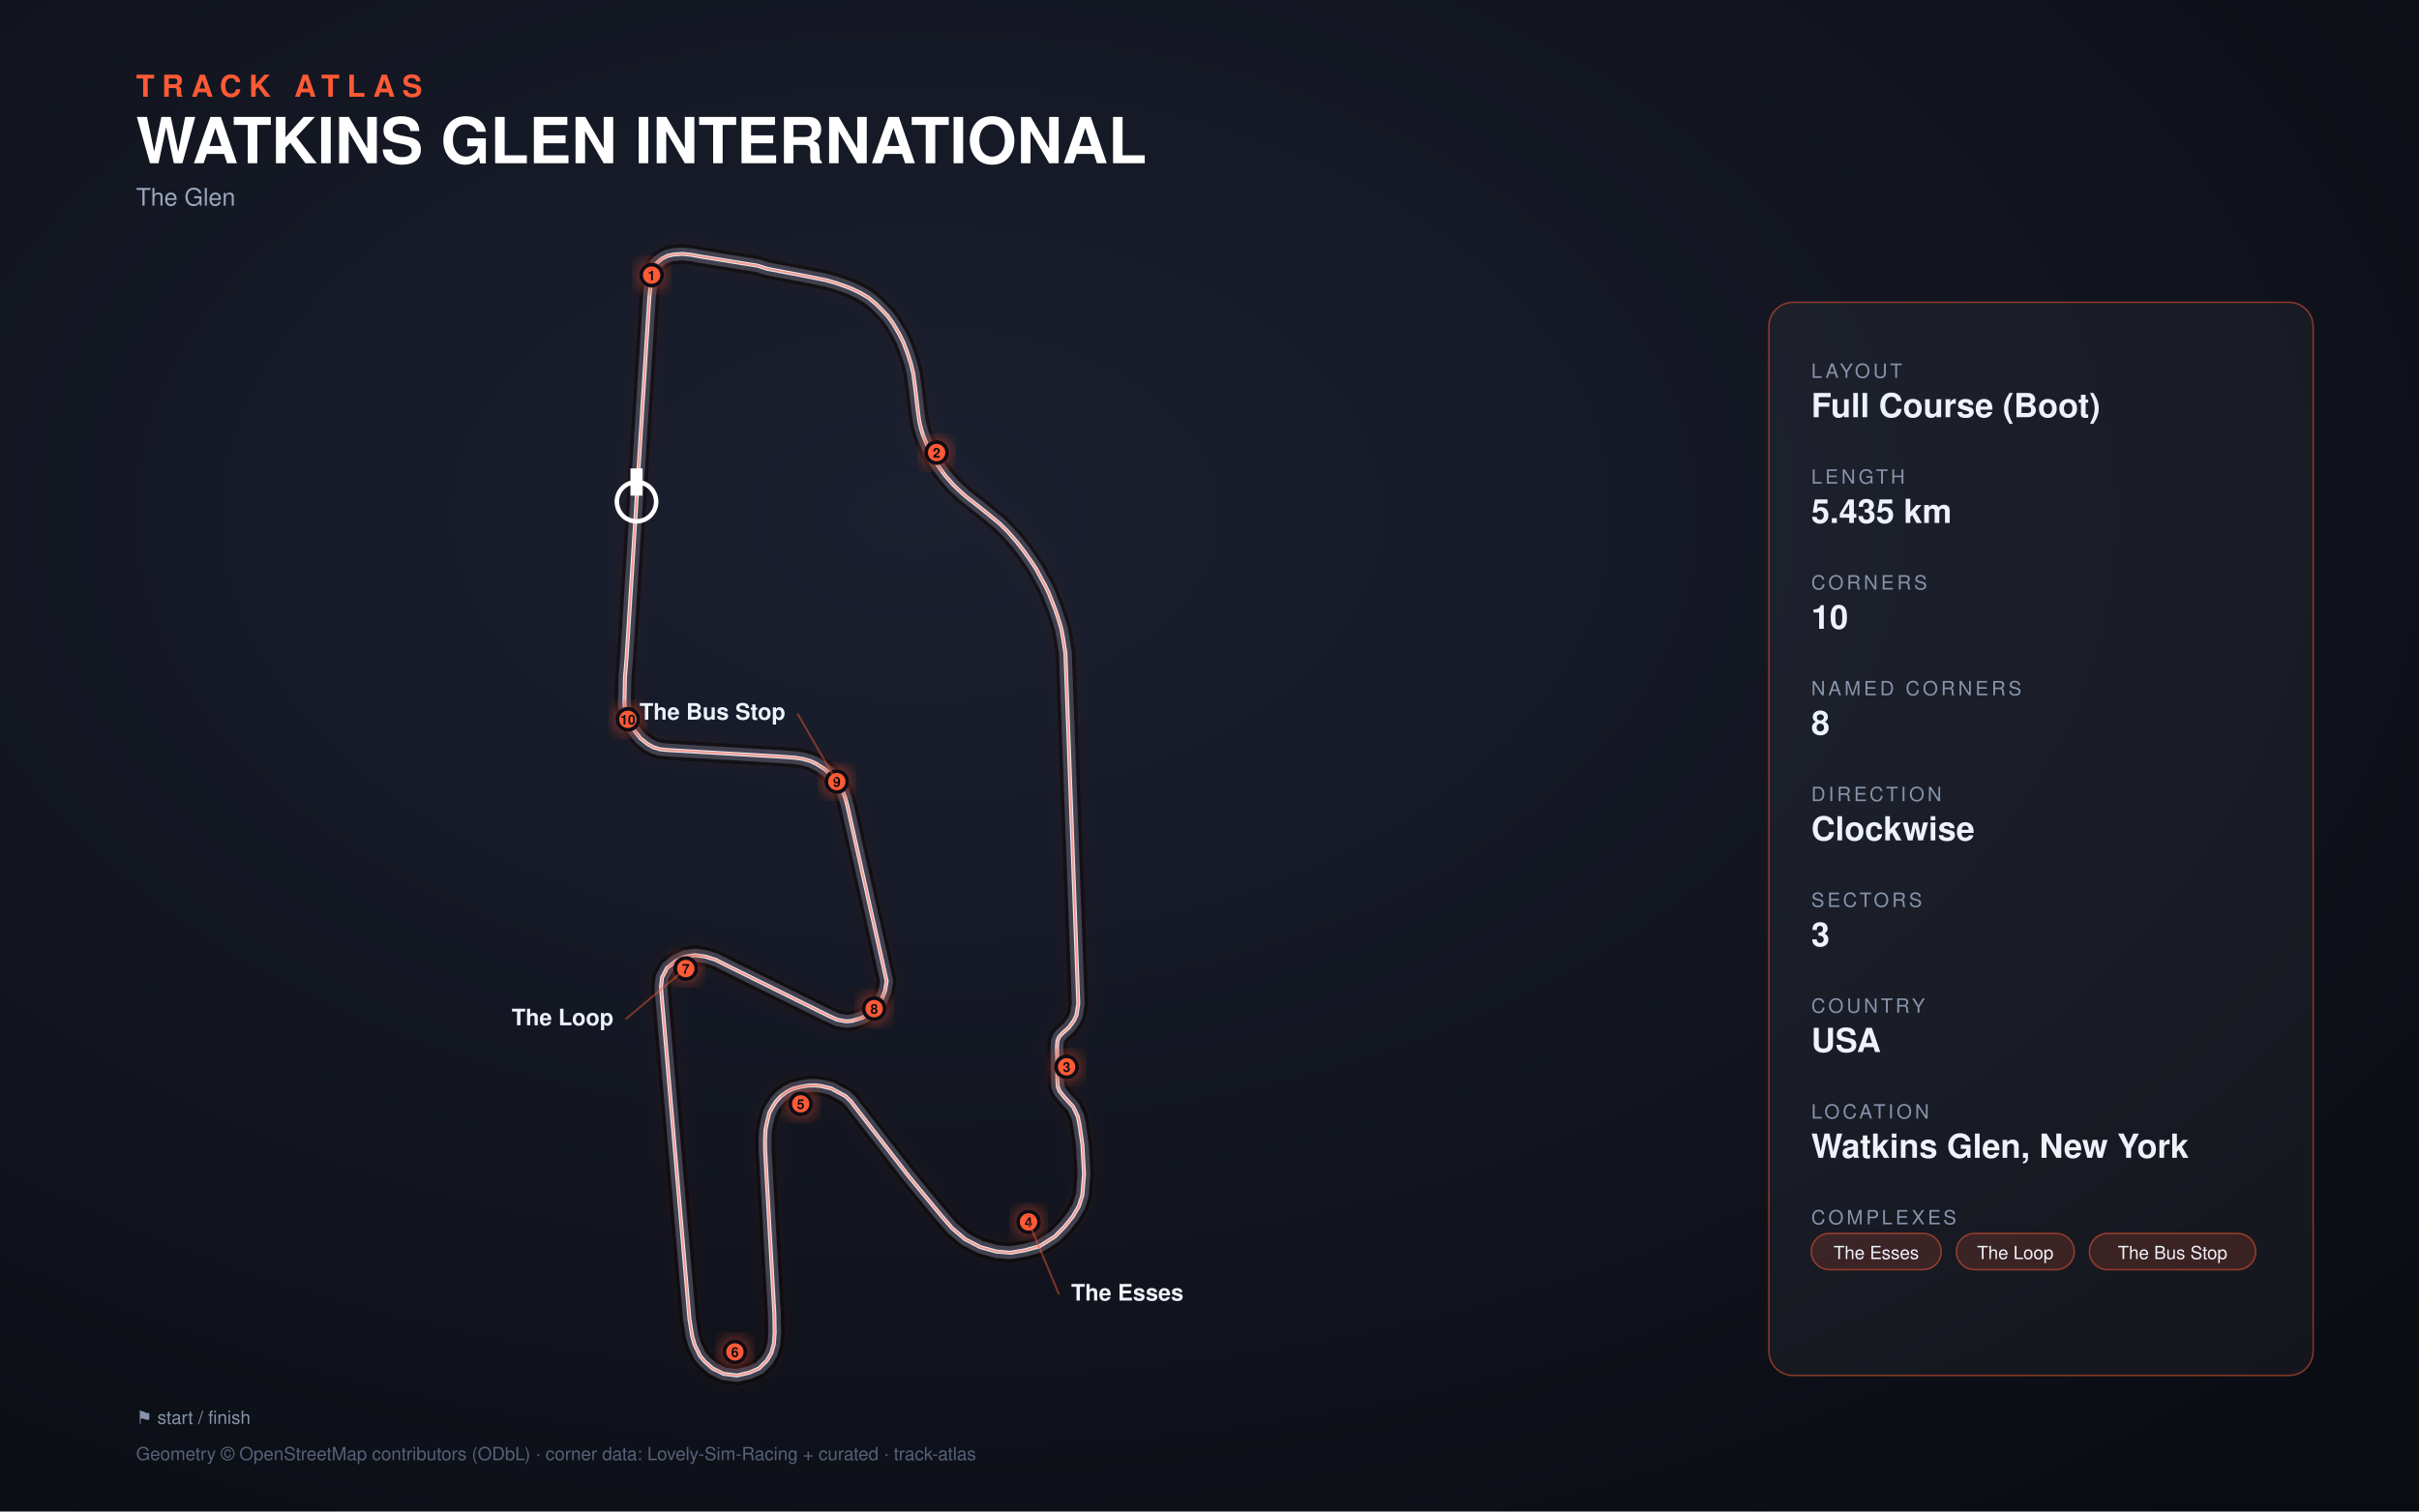
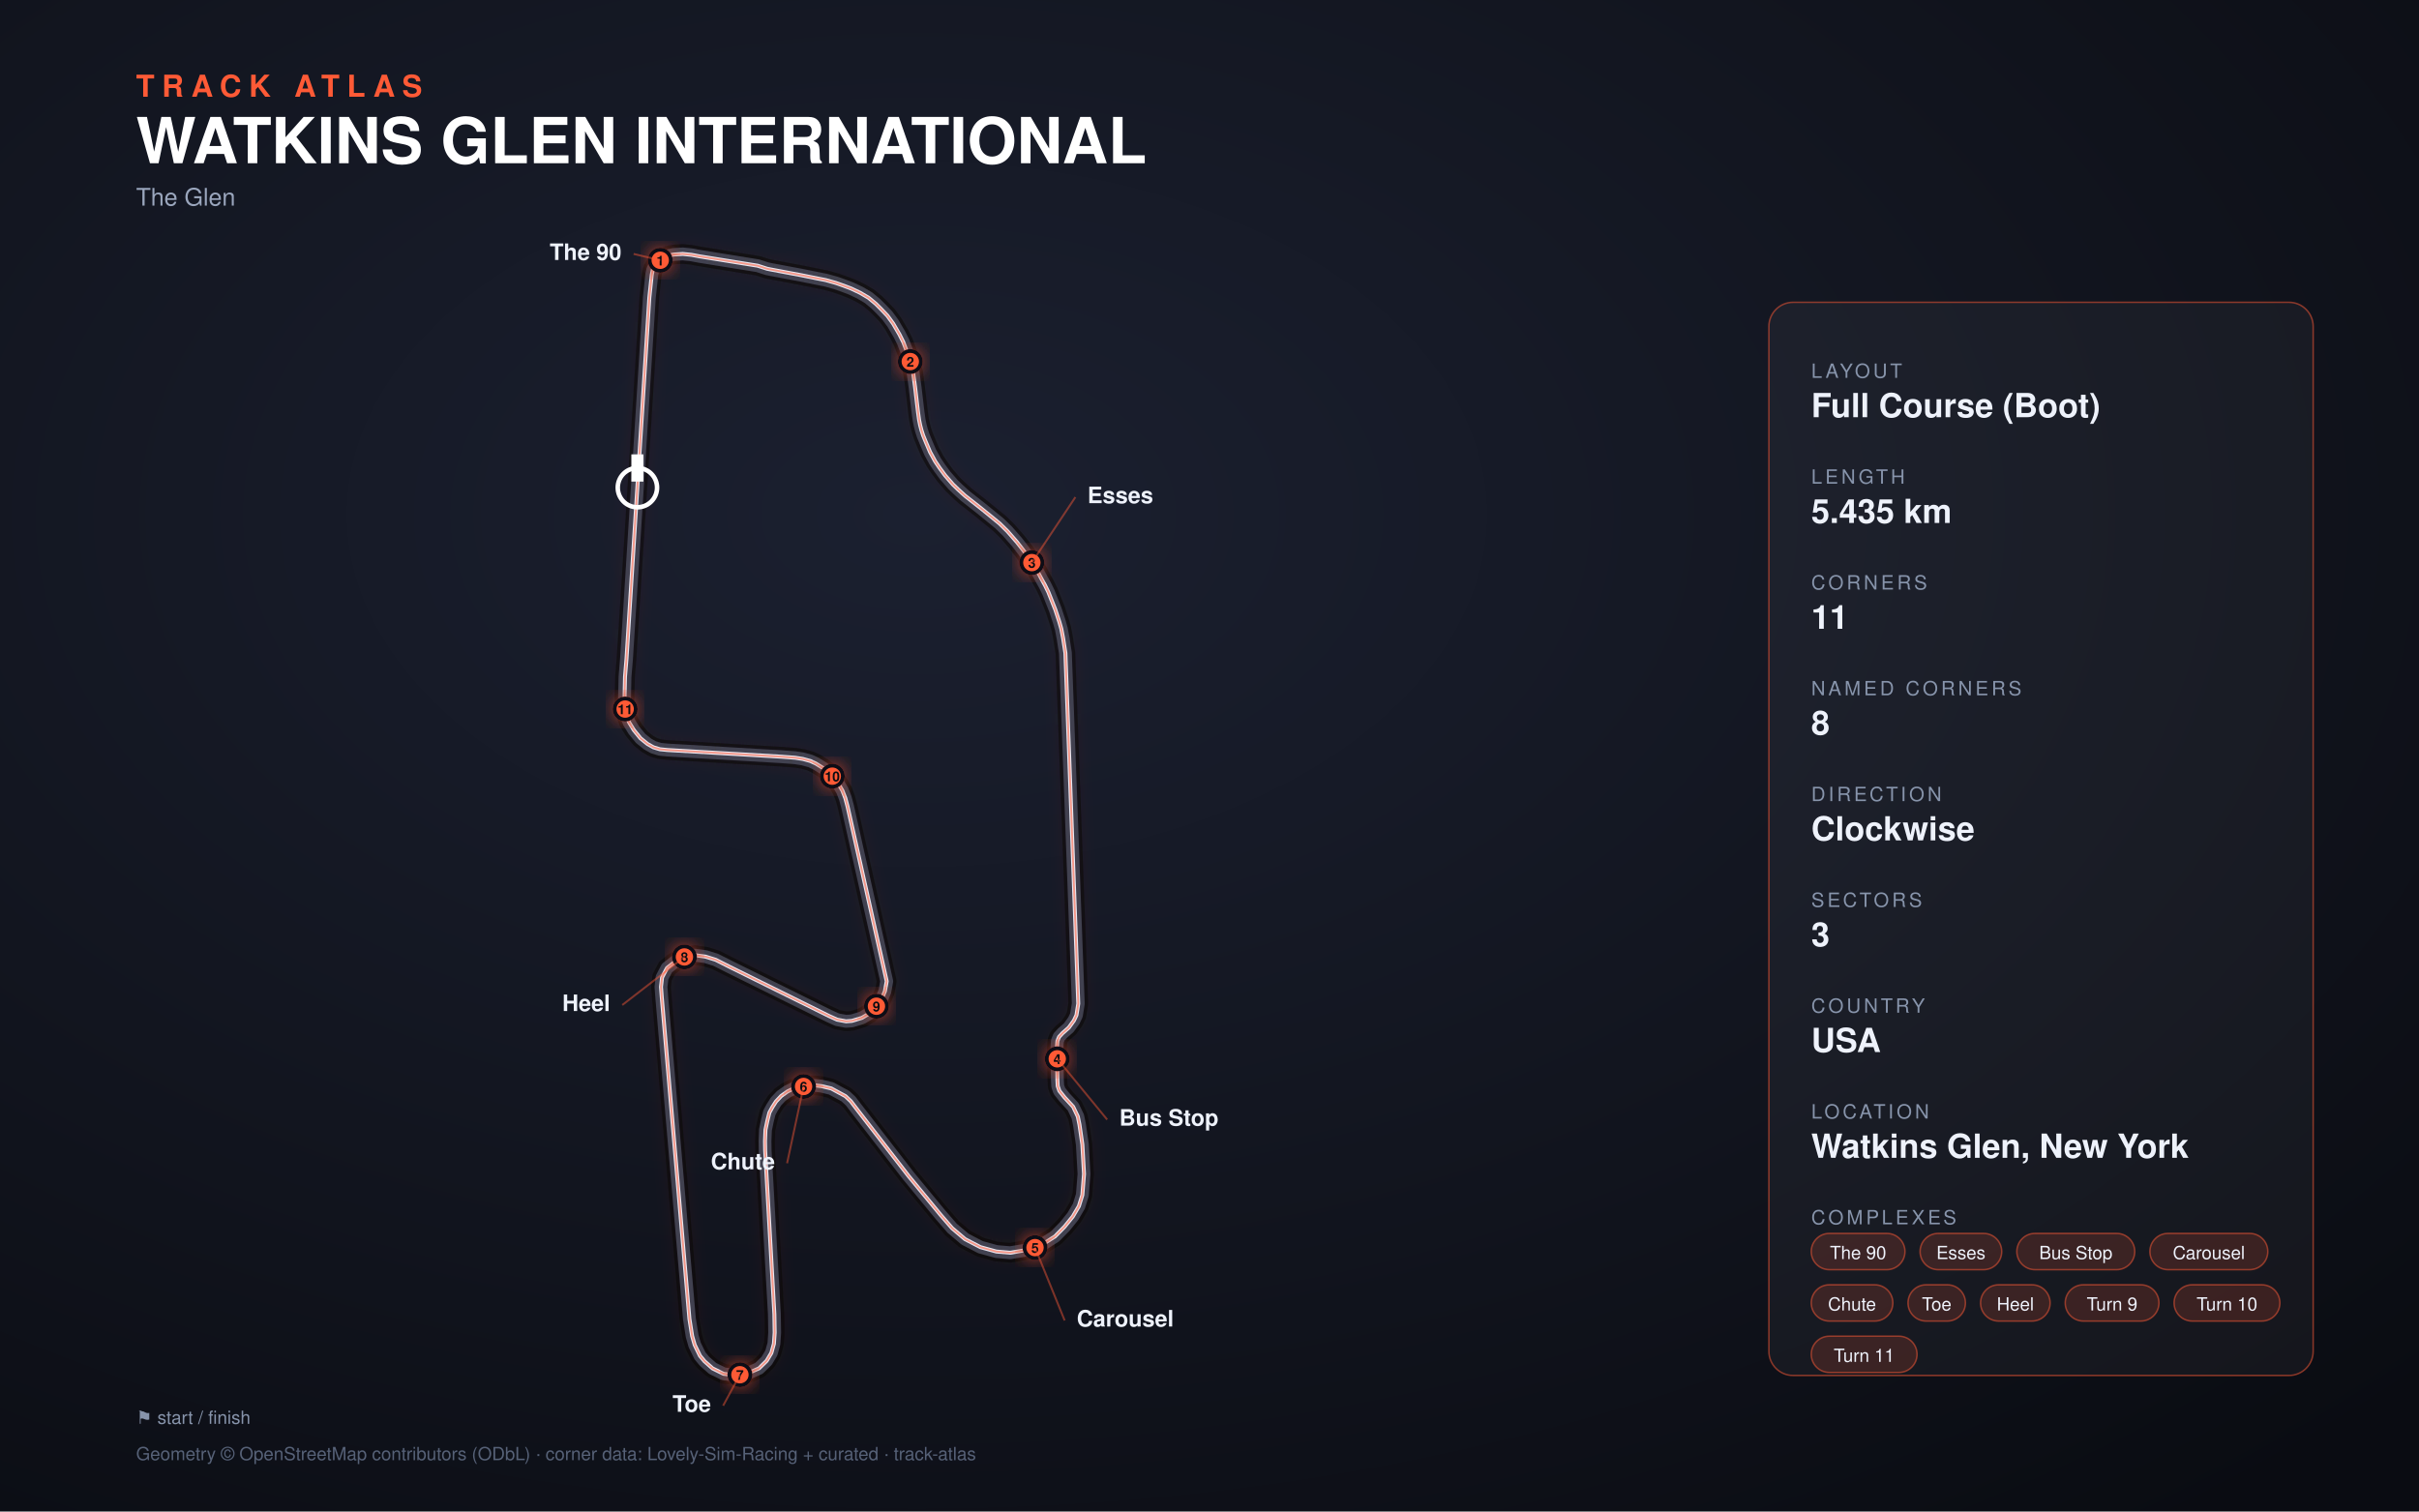
<svg xmlns="http://www.w3.org/2000/svg" width="1600" height="1000" viewBox="0 0 1600 1000" font-family="Helvetica, Arial, sans-serif">
  <defs>
    <radialGradient id="bg" cx="38%" cy="34%" r="85%">
      <stop offset="0%" stop-color="#1b2030" />
      <stop offset="55%" stop-color="#12151f" />
      <stop offset="100%" stop-color="#0a0c12" />
    </radialGradient>
    <linearGradient id="accent" x1="0" y1="0" x2="1" y2="1">
      <stop offset="0%" stop-color="#ff5a36" />
      <stop offset="100%" stop-color="#ffffff" />
    </linearGradient>
    <filter id="glow" x="-40%" y="-40%" width="180%" height="180%">
      <feGaussianBlur stdDeviation="6" result="b" />
      <feMerge>
        <feMergeNode in="b" />
        <feMergeNode in="SourceGraphic" />
      </feMerge>
    </filter>
  </defs>
  <rect width="1600" height="1000" fill="url(#bg)" />
  <path d="M 516.5,500.6 L 441.5,496.2 L 436.5,495.7 L 432.2,494.4 L 428.3,492.2 L 423.7,488.5 L 419.3,483.1 L 416.1,477.9 L 414.1,472.8 L 413.0,466.0 L 413.4,447.8 L 414.4,435.7 L 429.5,196.9 L 431.1,181.8 L 431.8,178.4 L 433.0,176.1 L 434.7,173.8 L 437.9,171.1 L 441.5,169.3 L 445.4,168.4 L 451.6,168.0 L 457.4,168.6 L 462.7,169.6 L 501.2,175.8 L 507.4,177.8 L 509.9,178.3 L 530.1,182.1 L 541.0,184.3 L 546.1,185.3 L 552.9,187.2 L 558.0,189.0 L 563.0,190.9 L 568.9,193.7 L 574.5,197.0 L 579.3,201.0 L 582.8,204.5 L 586.9,208.8 L 590.7,214.0 L 594.9,221.2 L 597.4,226.2 L 600.2,233.5 L 602.4,240.3 L 604.0,246.8 L 605.3,256.4 L 607.2,272.6 L 607.9,277.7 L 608.6,281.2 L 609.5,284.7 L 610.6,288.1 L 612.4,292.5 L 615.2,299.1 L 618.6,305.3 L 621.5,309.6 L 625.1,314.5 L 630.3,320.5 L 633.7,323.8 L 638.3,328.0 L 649.1,336.5 L 661.1,346.3 L 666.4,351.5 L 672.6,358.6 L 677.1,364.4 L 681.6,370.8 L 685.4,376.5 L 689.2,383.6 L 691.2,387.2 L 693.4,391.7 L 695.9,398.0 L 698.0,403.3 L 700.7,411.5 L 702.0,416.1 L 703.2,422.4 L 704.7,432.1 L 704.9,437.9 L 705.1,443.2 L 713.2,664.0 L 712.0,671.6 L 710.3,675.2 L 706.9,679.9 L 702.8,683.5 L 700.5,686.0 L 699.4,688.7 L 699.1,692.7 L 699.3,701.2 L 699.3,708.2 L 699.4,714.5 L 699.6,718.5 L 700.7,721.7 L 704.1,726.0 L 709.8,732.2 L 712.9,738.7 L 714.0,744.1 L 715.9,757.2 L 717.0,776.7 L 715.9,790.6 L 713.6,798.0 L 709.6,804.8 L 704.2,811.5 L 697.8,818.0 L 687.4,824.6 L 677.7,827.2 L 668.2,828.8 L 659.0,828.0 L 648.5,825.1 L 638.3,819.8 L 629.8,812.6 L 622.1,803.7 L 601.0,778.1 L 567.2,734.4 L 562.7,728.5 L 559.2,725.2 L 555.5,723.2 L 549.8,720.1 L 543.5,718.6 L 539.5,718.1 L 534.7,718.2 L 529.9,719.0 L 524.6,720.3 L 520.9,722.1 L 516.7,725.1 L 513.3,728.7 L 510.8,732.6 L 508.9,736.1 L 507.6,741.3 L 506.3,747.5 L 506.0,754.9 L 506.1,761.3 L 512.2,869.4 L 512.4,881.7 L 511.9,889.0 L 510.2,895.1 L 507.1,900.3 L 502.0,905.3 L 495.6,908.1 L 487.5,910.0 L 478.6,908.9 L 471.3,905.3 L 466.0,900.6 L 463.0,897.0 L 459.5,889.8 L 457.8,883.9 L 456.0,872.5 L 437.7,659.7 L 437.2,652.9 L 437.9,646.7 L 441.2,640.4 L 446.8,636.0 L 452.7,633.1 L 459.4,631.9 L 466.7,632.9 L 473.4,635.0 L 482.7,639.7 L 548.2,672.1 L 553.7,674.6 L 559.6,675.7 L 563.5,675.4 L 570.1,673.4 L 575.5,670.2 L 582.3,663.0 L 585.3,655.8 L 586.5,649.2 L 560.6,533.6 L 559.1,528.0 L 557.2,523.1 L 554.3,518.1 L 551.9,515.1 L 549.0,511.8 L 544.8,508.4 L 539.7,505.2 L 536.1,503.5 L 531.0,502.1 L 525.9,501.3 L 516.5,500.6 Z" fill="none" stroke="#000000" stroke-opacity="0.5" stroke-width="13" stroke-linejoin="round" stroke-linecap="round" />
  <path d="M 516.5,500.6 L 441.5,496.2 L 436.5,495.7 L 432.2,494.4 L 428.3,492.2 L 423.7,488.5 L 419.3,483.1 L 416.1,477.9 L 414.1,472.8 L 413.0,466.0 L 413.4,447.8 L 414.4,435.7 L 429.5,196.9 L 431.1,181.8 L 431.8,178.4 L 433.0,176.1 L 434.7,173.8 L 437.9,171.1 L 441.5,169.3 L 445.4,168.4 L 451.6,168.0 L 457.4,168.6 L 462.7,169.6 L 501.2,175.8 L 507.4,177.8 L 509.9,178.3 L 530.1,182.1 L 541.0,184.3 L 546.1,185.3 L 552.9,187.2 L 558.0,189.0 L 563.0,190.9 L 568.9,193.7 L 574.5,197.0 L 579.3,201.0 L 582.8,204.5 L 586.9,208.8 L 590.7,214.0 L 594.9,221.2 L 597.4,226.2 L 600.2,233.5 L 602.4,240.3 L 604.0,246.8 L 605.3,256.4 L 607.2,272.6 L 607.9,277.7 L 608.6,281.2 L 609.5,284.7 L 610.6,288.1 L 612.4,292.5 L 615.2,299.1 L 618.6,305.3 L 621.5,309.6 L 625.1,314.5 L 630.3,320.5 L 633.7,323.8 L 638.3,328.0 L 649.1,336.5 L 661.1,346.3 L 666.4,351.5 L 672.6,358.6 L 677.1,364.4 L 681.6,370.8 L 685.4,376.5 L 689.2,383.6 L 691.2,387.2 L 693.4,391.7 L 695.9,398.0 L 698.0,403.3 L 700.7,411.5 L 702.0,416.1 L 703.2,422.4 L 704.7,432.1 L 704.9,437.9 L 705.1,443.2 L 713.2,664.0 L 712.0,671.6 L 710.3,675.2 L 706.9,679.9 L 702.8,683.5 L 700.5,686.0 L 699.4,688.7 L 699.1,692.7 L 699.3,701.2 L 699.3,708.2 L 699.4,714.5 L 699.6,718.5 L 700.7,721.7 L 704.1,726.0 L 709.8,732.2 L 712.9,738.7 L 714.0,744.1 L 715.9,757.2 L 717.0,776.7 L 715.9,790.6 L 713.6,798.0 L 709.6,804.8 L 704.2,811.5 L 697.8,818.0 L 687.4,824.6 L 677.7,827.2 L 668.2,828.8 L 659.0,828.0 L 648.5,825.1 L 638.3,819.8 L 629.8,812.6 L 622.1,803.7 L 601.0,778.1 L 567.2,734.4 L 562.7,728.5 L 559.2,725.2 L 555.5,723.2 L 549.8,720.1 L 543.5,718.6 L 539.5,718.1 L 534.7,718.2 L 529.9,719.0 L 524.6,720.3 L 520.9,722.1 L 516.7,725.1 L 513.3,728.7 L 510.8,732.6 L 508.9,736.1 L 507.6,741.3 L 506.3,747.5 L 506.0,754.9 L 506.1,761.3 L 512.2,869.4 L 512.4,881.7 L 511.9,889.0 L 510.2,895.1 L 507.1,900.3 L 502.0,905.3 L 495.6,908.1 L 487.5,910.0 L 478.6,908.9 L 471.3,905.3 L 466.0,900.6 L 463.0,897.0 L 459.5,889.8 L 457.8,883.9 L 456.0,872.5 L 437.7,659.7 L 437.2,652.9 L 437.9,646.7 L 441.2,640.4 L 446.8,636.0 L 452.7,633.1 L 459.4,631.9 L 466.7,632.9 L 473.4,635.0 L 482.7,639.7 L 548.2,672.1 L 553.7,674.6 L 559.6,675.7 L 563.5,675.4 L 570.1,673.4 L 575.5,670.2 L 582.3,663.0 L 585.3,655.8 L 586.5,649.2 L 560.6,533.6 L 559.1,528.0 L 557.2,523.1 L 554.3,518.1 L 551.9,515.1 L 549.0,511.8 L 544.8,508.4 L 539.7,505.2 L 536.1,503.5 L 531.0,502.1 L 525.9,501.3 L 516.5,500.6 Z" fill="none" stroke="#39404f" stroke-width="8.5" stroke-linejoin="round" stroke-linecap="round" />
  <path d="M 516.5,500.6 L 441.5,496.2 L 436.5,495.7 L 432.2,494.4 L 428.3,492.2 L 423.7,488.5 L 419.3,483.1 L 416.1,477.9 L 414.1,472.8 L 413.0,466.0 L 413.4,447.8 L 414.4,435.7 L 429.5,196.9 L 431.1,181.8 L 431.8,178.4 L 433.0,176.1 L 434.7,173.8 L 437.9,171.1 L 441.5,169.3 L 445.4,168.4 L 451.6,168.0 L 457.4,168.6 L 462.7,169.6 L 501.2,175.8 L 507.4,177.8 L 509.9,178.3 L 530.1,182.1 L 541.0,184.3 L 546.1,185.3 L 552.9,187.2 L 558.0,189.0 L 563.0,190.9 L 568.9,193.7 L 574.5,197.0 L 579.3,201.0 L 582.8,204.5 L 586.9,208.8 L 590.7,214.0 L 594.9,221.2 L 597.4,226.2 L 600.2,233.5 L 602.4,240.3 L 604.0,246.8 L 605.3,256.4 L 607.2,272.6 L 607.9,277.7 L 608.6,281.2 L 609.5,284.7 L 610.6,288.1 L 612.4,292.5 L 615.2,299.1 L 618.6,305.3 L 621.5,309.6 L 625.1,314.5 L 630.3,320.5 L 633.7,323.8 L 638.3,328.0 L 649.1,336.5 L 661.1,346.3 L 666.4,351.5 L 672.6,358.6 L 677.1,364.4 L 681.6,370.8 L 685.4,376.5 L 689.2,383.6 L 691.2,387.2 L 693.4,391.7 L 695.9,398.0 L 698.0,403.3 L 700.7,411.5 L 702.0,416.1 L 703.2,422.4 L 704.7,432.1 L 704.9,437.9 L 705.1,443.2 L 713.2,664.0 L 712.0,671.6 L 710.3,675.2 L 706.9,679.9 L 702.8,683.5 L 700.5,686.0 L 699.4,688.7 L 699.1,692.7 L 699.3,701.2 L 699.3,708.2 L 699.4,714.5 L 699.6,718.5 L 700.7,721.7 L 704.1,726.0 L 709.8,732.2 L 712.9,738.7 L 714.0,744.1 L 715.9,757.2 L 717.0,776.7 L 715.9,790.6 L 713.6,798.0 L 709.6,804.8 L 704.2,811.5 L 697.8,818.0 L 687.4,824.6 L 677.7,827.2 L 668.2,828.8 L 659.0,828.0 L 648.5,825.1 L 638.3,819.8 L 629.8,812.6 L 622.1,803.7 L 601.0,778.1 L 567.2,734.4 L 562.7,728.5 L 559.2,725.2 L 555.5,723.2 L 549.8,720.1 L 543.5,718.6 L 539.5,718.1 L 534.7,718.2 L 529.9,719.0 L 524.6,720.3 L 520.9,722.1 L 516.7,725.1 L 513.3,728.7 L 510.8,732.6 L 508.9,736.1 L 507.6,741.3 L 506.3,747.5 L 506.0,754.9 L 506.1,761.3 L 512.2,869.4 L 512.4,881.7 L 511.9,889.0 L 510.2,895.1 L 507.1,900.3 L 502.0,905.3 L 495.6,908.1 L 487.5,910.0 L 478.6,908.9 L 471.3,905.3 L 466.0,900.6 L 463.0,897.0 L 459.5,889.8 L 457.8,883.9 L 456.0,872.5 L 437.7,659.7 L 437.2,652.9 L 437.9,646.7 L 441.2,640.4 L 446.8,636.0 L 452.7,633.1 L 459.4,631.9 L 466.7,632.9 L 473.4,635.0 L 482.7,639.7 L 548.2,672.1 L 553.7,674.6 L 559.6,675.7 L 563.5,675.4 L 570.1,673.4 L 575.5,670.2 L 582.3,663.0 L 585.3,655.8 L 586.5,649.2 L 560.6,533.6 L 559.1,528.0 L 557.2,523.1 L 554.3,518.1 L 551.9,515.1 L 549.0,511.8 L 544.8,508.4 L 539.7,505.2 L 536.1,503.5 L 531.0,502.1 L 525.9,501.3 L 516.5,500.6 Z" fill="none" stroke="#e7edf8" stroke-width="2.6" stroke-linejoin="round" stroke-linecap="round" />
  <path d="M 516.5,500.6 L 441.5,496.2 L 436.5,495.7 L 432.2,494.4 L 428.3,492.2 L 423.7,488.5 L 419.3,483.1 L 416.1,477.9 L 414.1,472.8 L 413.0,466.0 L 413.4,447.8 L 414.4,435.7 L 429.5,196.9 L 431.1,181.8 L 431.8,178.4 L 433.0,176.1 L 434.7,173.8 L 437.9,171.1 L 441.5,169.3 L 445.4,168.4 L 451.6,168.0 L 457.4,168.6 L 462.7,169.6 L 501.2,175.8 L 507.4,177.8 L 509.9,178.3 L 530.1,182.1 L 541.0,184.3 L 546.1,185.3 L 552.9,187.2 L 558.0,189.0 L 563.0,190.9 L 568.9,193.7 L 574.5,197.0 L 579.3,201.0 L 582.8,204.5 L 586.9,208.8 L 590.7,214.0 L 594.9,221.2 L 597.4,226.2 L 600.2,233.5 L 602.4,240.3 L 604.0,246.8 L 605.3,256.4 L 607.2,272.6 L 607.9,277.7 L 608.6,281.2 L 609.5,284.7 L 610.6,288.1 L 612.4,292.5 L 615.2,299.1 L 618.6,305.3 L 621.5,309.6 L 625.1,314.5 L 630.3,320.5 L 633.7,323.8 L 638.3,328.0 L 649.1,336.5 L 661.1,346.3 L 666.4,351.5 L 672.6,358.6 L 677.1,364.4 L 681.6,370.8 L 685.4,376.5 L 689.2,383.6 L 691.2,387.2 L 693.4,391.7 L 695.9,398.0 L 698.0,403.3 L 700.7,411.5 L 702.0,416.1 L 703.2,422.4 L 704.7,432.1 L 704.9,437.9 L 705.1,443.2 L 713.2,664.0 L 712.0,671.6 L 710.3,675.2 L 706.9,679.9 L 702.8,683.5 L 700.5,686.0 L 699.4,688.7 L 699.1,692.7 L 699.3,701.2 L 699.3,708.2 L 699.4,714.5 L 699.6,718.5 L 700.7,721.7 L 704.1,726.0 L 709.8,732.2 L 712.9,738.7 L 714.0,744.1 L 715.9,757.2 L 717.0,776.7 L 715.9,790.6 L 713.6,798.0 L 709.6,804.8 L 704.2,811.5 L 697.8,818.0 L 687.4,824.6 L 677.7,827.2 L 668.2,828.8 L 659.0,828.0 L 648.5,825.1 L 638.3,819.8 L 629.8,812.6 L 622.1,803.7 L 601.0,778.1 L 567.2,734.4 L 562.7,728.5 L 559.2,725.2 L 555.5,723.2 L 549.8,720.1 L 543.5,718.6 L 539.5,718.1 L 534.7,718.2 L 529.9,719.0 L 524.6,720.3 L 520.9,722.1 L 516.7,725.1 L 513.3,728.7 L 510.8,732.6 L 508.9,736.1 L 507.6,741.3 L 506.3,747.5 L 506.0,754.9 L 506.1,761.3 L 512.2,869.4 L 512.4,881.7 L 511.9,889.0 L 510.2,895.1 L 507.1,900.3 L 502.0,905.3 L 495.6,908.1 L 487.5,910.0 L 478.6,908.9 L 471.3,905.3 L 466.0,900.6 L 463.0,897.0 L 459.5,889.8 L 457.8,883.9 L 456.0,872.5 L 437.7,659.7 L 437.2,652.9 L 437.9,646.7 L 441.2,640.4 L 446.8,636.0 L 452.7,633.1 L 459.4,631.9 L 466.7,632.9 L 473.4,635.0 L 482.7,639.7 L 548.2,672.1 L 553.7,674.6 L 559.6,675.7 L 563.5,675.4 L 570.1,673.4 L 575.5,670.2 L 582.3,663.0 L 585.3,655.8 L 586.5,649.2 L 560.6,533.6 L 559.1,528.0 L 557.2,523.1 L 554.3,518.1 L 551.9,515.1 L 549.0,511.8 L 544.8,508.4 L 539.7,505.2 L 536.1,503.5 L 531.0,502.1 L 525.9,501.3 L 516.5,500.6 Z" fill="none" stroke="#ff5a36" stroke-opacity="0.55" stroke-width="1.2" stroke-linejoin="round" filter="url(#glow)" />
-   <circle cx="421.0" cy="331.9" r="13" fill="none" stroke="#ffffff" stroke-width="3" />
-   <rect x="417.0" y="309.9" width="8" height="18" fill="#ffffff" />
-   <circle cx="431.0" cy="182.0" r="7" fill="#ff5a36" stroke="#0a0c12" stroke-width="2.5" filter="url(#glow)" />
-   <text x="431.0" y="185.4" font-size="9" font-weight="700" fill="#0a0c12" text-anchor="middle">1</text>
-   <circle cx="619.5" cy="299.4" r="7" fill="#ff5a36" stroke="#0a0c12" stroke-width="2.5" filter="url(#glow)" />
-   <text x="619.5" y="302.8" font-size="9" font-weight="700" fill="#0a0c12" text-anchor="middle">2</text>
-   <circle cx="705.5" cy="705.8" r="7" fill="#ff5a36" stroke="#0a0c12" stroke-width="2.5" filter="url(#glow)" />
-   <text x="705.5" y="709.2" font-size="9" font-weight="700" fill="#0a0c12" text-anchor="middle">3</text>
-   <circle cx="680.3" cy="808.4" r="7" fill="#ff5a36" stroke="#0a0c12" stroke-width="2.5" filter="url(#glow)" />
-   <text x="680.3" y="811.8" font-size="9" font-weight="700" fill="#0a0c12" text-anchor="middle">4</text>
-   <circle cx="529.6" cy="730.3" r="7" fill="#ff5a36" stroke="#0a0c12" stroke-width="2.5" filter="url(#glow)" />
-   <text x="529.6" y="733.7" font-size="9" font-weight="700" fill="#0a0c12" text-anchor="middle">5</text>
-   <circle cx="486.1" cy="894.4" r="7" fill="#ff5a36" stroke="#0a0c12" stroke-width="2.5" filter="url(#glow)" />
-   <text x="486.1" y="897.8" font-size="9" font-weight="700" fill="#0a0c12" text-anchor="middle">6</text>
-   <circle cx="453.6" cy="640.8" r="7" fill="#ff5a36" stroke="#0a0c12" stroke-width="2.5" filter="url(#glow)" />
-   <text x="453.6" y="644.2" font-size="9" font-weight="700" fill="#0a0c12" text-anchor="middle">7</text>
-   <circle cx="578.2" cy="667.3" r="7" fill="#ff5a36" stroke="#0a0c12" stroke-width="2.5" filter="url(#glow)" />
-   <text x="578.2" y="670.7" font-size="9" font-weight="700" fill="#0a0c12" text-anchor="middle">8</text>
-   <circle cx="553.5" cy="517.1" r="7" fill="#ff5a36" stroke="#0a0c12" stroke-width="2.5" filter="url(#glow)" />
-   <text x="553.5" y="520.5" font-size="9" font-weight="700" fill="#0a0c12" text-anchor="middle">9</text>
-   <circle cx="415.3" cy="475.9" r="7" fill="#ff5a36" stroke="#0a0c12" stroke-width="2.5" filter="url(#glow)" />
-   <text x="415.3" y="479.3" font-size="9" font-weight="700" fill="#0a0c12" text-anchor="middle">10</text>
-   <line x1="680.3" y1="808.4" x2="700.5" y2="856.4" stroke="#ff5a36" stroke-opacity="0.45" stroke-width="1.3" />
-   <text x="708.5" y="860.4" font-size="15" font-weight="600" fill="#eef2fb" text-anchor="start">The Esses</text>
-   <line x1="453.6" y1="640.8" x2="413.8" y2="674.3" stroke="#ff5a36" stroke-opacity="0.45" stroke-width="1.3" />
-   <text x="405.8" y="678.3" font-size="15" font-weight="600" fill="#eef2fb" text-anchor="end">The Loop</text>
-   <line x1="553.5" y1="517.1" x2="527.5" y2="472.1" stroke="#ff5a36" stroke-opacity="0.45" stroke-width="1.3" />
-   <text x="519.5" y="476.1" font-size="15" font-weight="600" fill="#eef2fb" text-anchor="end">The Bus Stop</text>
+   <circle cx="421.6" cy="322.6" r="13" fill="none" stroke="#ffffff" stroke-width="3" />
+   <rect x="417.6" y="300.6" width="8" height="18" fill="#ffffff" />
+   <circle cx="436.7" cy="172.2" r="7" fill="#ff5a36" stroke="#0a0c12" stroke-width="2.5" filter="url(#glow)" />
+   <text x="436.7" y="175.6" font-size="9" font-weight="700" fill="#0a0c12" text-anchor="middle">1</text>
+   <circle cx="602.1" cy="239.2" r="7" fill="#ff5a36" stroke="#0a0c12" stroke-width="2.5" filter="url(#glow)" />
+   <text x="602.1" y="242.6" font-size="9" font-weight="700" fill="#0a0c12" text-anchor="middle">2</text>
+   <circle cx="682.5" cy="372.2" r="7" fill="#ff5a36" stroke="#0a0c12" stroke-width="2.5" filter="url(#glow)" />
+   <text x="682.5" y="375.6" font-size="9" font-weight="700" fill="#0a0c12" text-anchor="middle">3</text>
+   <circle cx="699.3" cy="700.5" r="7" fill="#ff5a36" stroke="#0a0c12" stroke-width="2.5" filter="url(#glow)" />
+   <text x="699.3" y="703.9" font-size="9" font-weight="700" fill="#0a0c12" text-anchor="middle">4</text>
+   <circle cx="684.6" cy="825.4" r="7" fill="#ff5a36" stroke="#0a0c12" stroke-width="2.5" filter="url(#glow)" />
+   <text x="684.6" y="828.8" font-size="9" font-weight="700" fill="#0a0c12" text-anchor="middle">5</text>
+   <circle cx="531.5" cy="718.8" r="7" fill="#ff5a36" stroke="#0a0c12" stroke-width="2.5" filter="url(#glow)" />
+   <text x="531.5" y="722.2" font-size="9" font-weight="700" fill="#0a0c12" text-anchor="middle">6</text>
+   <circle cx="489.4" cy="909.5" r="7" fill="#ff5a36" stroke="#0a0c12" stroke-width="2.5" filter="url(#glow)" />
+   <text x="489.4" y="912.9" font-size="9" font-weight="700" fill="#0a0c12" text-anchor="middle">7</text>
+   <circle cx="452.7" cy="633.1" r="7" fill="#ff5a36" stroke="#0a0c12" stroke-width="2.5" filter="url(#glow)" />
+   <text x="452.7" y="636.5" font-size="9" font-weight="700" fill="#0a0c12" text-anchor="middle">8</text>
+   <circle cx="579.7" cy="665.7" r="7" fill="#ff5a36" stroke="#0a0c12" stroke-width="2.5" filter="url(#glow)" />
+   <text x="579.7" y="669.1" font-size="9" font-weight="700" fill="#0a0c12" text-anchor="middle">9</text>
+   <circle cx="550.5" cy="513.5" r="7" fill="#ff5a36" stroke="#0a0c12" stroke-width="2.5" filter="url(#glow)" />
+   <text x="550.5" y="516.9" font-size="9" font-weight="700" fill="#0a0c12" text-anchor="middle">10</text>
+   <circle cx="413.5" cy="469.1" r="7" fill="#ff5a36" stroke="#0a0c12" stroke-width="2.5" filter="url(#glow)" />
+   <text x="413.5" y="472.5" font-size="9" font-weight="700" fill="#0a0c12" text-anchor="middle">11</text>
+   <line x1="436.7" y1="172.2" x2="419.1" y2="168.0" stroke="#ff5a36" stroke-opacity="0.45" stroke-width="1.3" />
+   <text x="411.1" y="172.0" font-size="15" font-weight="600" fill="#eef2fb" text-anchor="end">The 90</text>
+   <line x1="682.5" y1="372.2" x2="711.3" y2="328.9" stroke="#ff5a36" stroke-opacity="0.45" stroke-width="1.3" />
+   <text x="719.3" y="332.9" font-size="15" font-weight="600" fill="#eef2fb" text-anchor="start">Esses</text>
+   <line x1="699.3" y1="700.5" x2="732.3" y2="740.7" stroke="#ff5a36" stroke-opacity="0.45" stroke-width="1.3" />
+   <text x="740.3" y="744.7" font-size="15" font-weight="600" fill="#eef2fb" text-anchor="start">Bus Stop</text>
+   <line x1="684.6" y1="825.4" x2="704.2" y2="873.6" stroke="#ff5a36" stroke-opacity="0.45" stroke-width="1.3" />
+   <text x="712.2" y="877.6" font-size="15" font-weight="600" fill="#eef2fb" text-anchor="start">Carousel</text>
+   <line x1="531.5" y1="718.8" x2="520.6" y2="769.6" stroke="#ff5a36" stroke-opacity="0.45" stroke-width="1.3" />
+   <text x="512.6" y="773.6" font-size="15" font-weight="600" fill="#eef2fb" text-anchor="end">Chute</text>
+   <line x1="489.4" y1="909.5" x2="478.3" y2="930.0" stroke="#ff5a36" stroke-opacity="0.45" stroke-width="1.3" />
+   <text x="470.3" y="934.0" font-size="15" font-weight="600" fill="#eef2fb" text-anchor="end">Toe</text>
+   <line x1="452.7" y1="633.1" x2="411.6" y2="664.9" stroke="#ff5a36" stroke-opacity="0.45" stroke-width="1.3" />
+   <text x="403.6" y="668.9" font-size="15" font-weight="600" fill="#eef2fb" text-anchor="end">Heel</text>
  <text x="90" y="64" font-size="20" letter-spacing="5" fill="#ff5a36" font-weight="700">TRACK ATLAS</text>
  <text x="90" y="108" font-size="42" font-weight="800" fill="#ffffff">WATKINS GLEN INTERNATIONAL</text>
  <text x="90" y="136" font-size="16" fill="#9aa6bd">The Glen</text>
  <rect x="1170" y="200" width="360" height="710" rx="16" fill="#ffffff" fill-opacity="0.04" stroke="#ff5a36" stroke-opacity="0.5" />
  <text x="1198" y="250" font-size="13" letter-spacing="2" fill="#8794ab">LAYOUT</text>
  <text x="1198" y="276" font-size="22" font-weight="700" fill="#eef2fb">Full Course (Boot)</text>
  <text x="1198" y="320" font-size="13" letter-spacing="2" fill="#8794ab">LENGTH</text>
  <text x="1198" y="346" font-size="22" font-weight="700" fill="#eef2fb">5.435 km</text>
  <text x="1198" y="390" font-size="13" letter-spacing="2" fill="#8794ab">CORNERS</text>
-   <text x="1198" y="416" font-size="22" font-weight="700" fill="#eef2fb">10</text>
+   <text x="1198" y="416" font-size="22" font-weight="700" fill="#eef2fb">11</text>
  <text x="1198" y="460" font-size="13" letter-spacing="2" fill="#8794ab">NAMED CORNERS</text>
  <text x="1198" y="486" font-size="22" font-weight="700" fill="#eef2fb">8</text>
  <text x="1198" y="530" font-size="13" letter-spacing="2" fill="#8794ab">DIRECTION</text>
  <text x="1198" y="556" font-size="22" font-weight="700" fill="#eef2fb">Clockwise</text>
  <text x="1198" y="600" font-size="13" letter-spacing="2" fill="#8794ab">SECTORS</text>
  <text x="1198" y="626" font-size="22" font-weight="700" fill="#eef2fb">3</text>
  <text x="1198" y="670" font-size="13" letter-spacing="2" fill="#8794ab">COUNTRY</text>
  <text x="1198" y="696" font-size="22" font-weight="700" fill="#eef2fb">USA</text>
  <text x="1198" y="740" font-size="13" letter-spacing="2" fill="#8794ab">LOCATION</text>
  <text x="1198" y="766" font-size="22" font-weight="700" fill="#eef2fb">Watkins Glen, New York</text>
  <text x="1198" y="810" font-size="13" letter-spacing="2" fill="#8794ab">COMPLEXES</text>
-   <rect x="1198" y="816" width="86" height="24" rx="12" fill="#ff5a36" fill-opacity="0.16" stroke="#ff5a36" stroke-opacity="0.5" />
-   <text x="1241" y="833" font-size="12" fill="#eef2fb" text-anchor="middle">The Esses</text>
-   <rect x="1294" y="816" width="78" height="24" rx="12" fill="#ff5a36" fill-opacity="0.16" stroke="#ff5a36" stroke-opacity="0.5" />
-   <text x="1333" y="833" font-size="12" fill="#eef2fb" text-anchor="middle">The Loop</text>
-   <rect x="1382" y="816" width="110" height="24" rx="12" fill="#ff5a36" fill-opacity="0.16" stroke="#ff5a36" stroke-opacity="0.5" />
-   <text x="1437" y="833" font-size="12" fill="#eef2fb" text-anchor="middle">The Bus Stop</text>
+   <rect x="1198" y="816" width="62" height="24" rx="12" fill="#ff5a36" fill-opacity="0.16" stroke="#ff5a36" stroke-opacity="0.5" />
+   <text x="1229" y="833" font-size="12" fill="#eef2fb" text-anchor="middle">The 90</text>
+   <rect x="1270" y="816" width="54" height="24" rx="12" fill="#ff5a36" fill-opacity="0.16" stroke="#ff5a36" stroke-opacity="0.5" />
+   <text x="1297" y="833" font-size="12" fill="#eef2fb" text-anchor="middle">Esses</text>
+   <rect x="1334" y="816" width="78" height="24" rx="12" fill="#ff5a36" fill-opacity="0.16" stroke="#ff5a36" stroke-opacity="0.5" />
+   <text x="1373" y="833" font-size="12" fill="#eef2fb" text-anchor="middle">Bus Stop</text>
+   <rect x="1422" y="816" width="78" height="24" rx="12" fill="#ff5a36" fill-opacity="0.16" stroke="#ff5a36" stroke-opacity="0.5" />
+   <text x="1461" y="833" font-size="12" fill="#eef2fb" text-anchor="middle">Carousel</text>
+   <rect x="1198" y="850" width="54" height="24" rx="12" fill="#ff5a36" fill-opacity="0.16" stroke="#ff5a36" stroke-opacity="0.5" />
+   <text x="1225" y="867" font-size="12" fill="#eef2fb" text-anchor="middle">Chute</text>
+   <rect x="1262" y="850" width="38" height="24" rx="12" fill="#ff5a36" fill-opacity="0.16" stroke="#ff5a36" stroke-opacity="0.5" />
+   <text x="1281" y="867" font-size="12" fill="#eef2fb" text-anchor="middle">Toe</text>
+   <rect x="1310" y="850" width="46" height="24" rx="12" fill="#ff5a36" fill-opacity="0.16" stroke="#ff5a36" stroke-opacity="0.5" />
+   <text x="1333" y="867" font-size="12" fill="#eef2fb" text-anchor="middle">Heel</text>
+   <rect x="1366" y="850" width="62" height="24" rx="12" fill="#ff5a36" fill-opacity="0.16" stroke="#ff5a36" stroke-opacity="0.5" />
+   <text x="1397" y="867" font-size="12" fill="#eef2fb" text-anchor="middle">Turn 9</text>
+   <rect x="1438" y="850" width="70" height="24" rx="12" fill="#ff5a36" fill-opacity="0.16" stroke="#ff5a36" stroke-opacity="0.5" />
+   <text x="1473" y="867" font-size="12" fill="#eef2fb" text-anchor="middle">Turn 10</text>
+   <rect x="1198" y="884" width="70" height="24" rx="12" fill="#ff5a36" fill-opacity="0.16" stroke="#ff5a36" stroke-opacity="0.5" />
+   <text x="1233" y="901" font-size="12" fill="#eef2fb" text-anchor="middle">Turn 11</text>
  <text x="90" y="966" font-size="12" fill="#566177">Geometry © OpenStreetMap contributors (ODbL) · corner data: Lovely-Sim-Racing + curated · track-atlas</text>
  <text x="90" y="942" font-size="12" fill="#8794ab">⚑ start / finish</text>
</svg>
